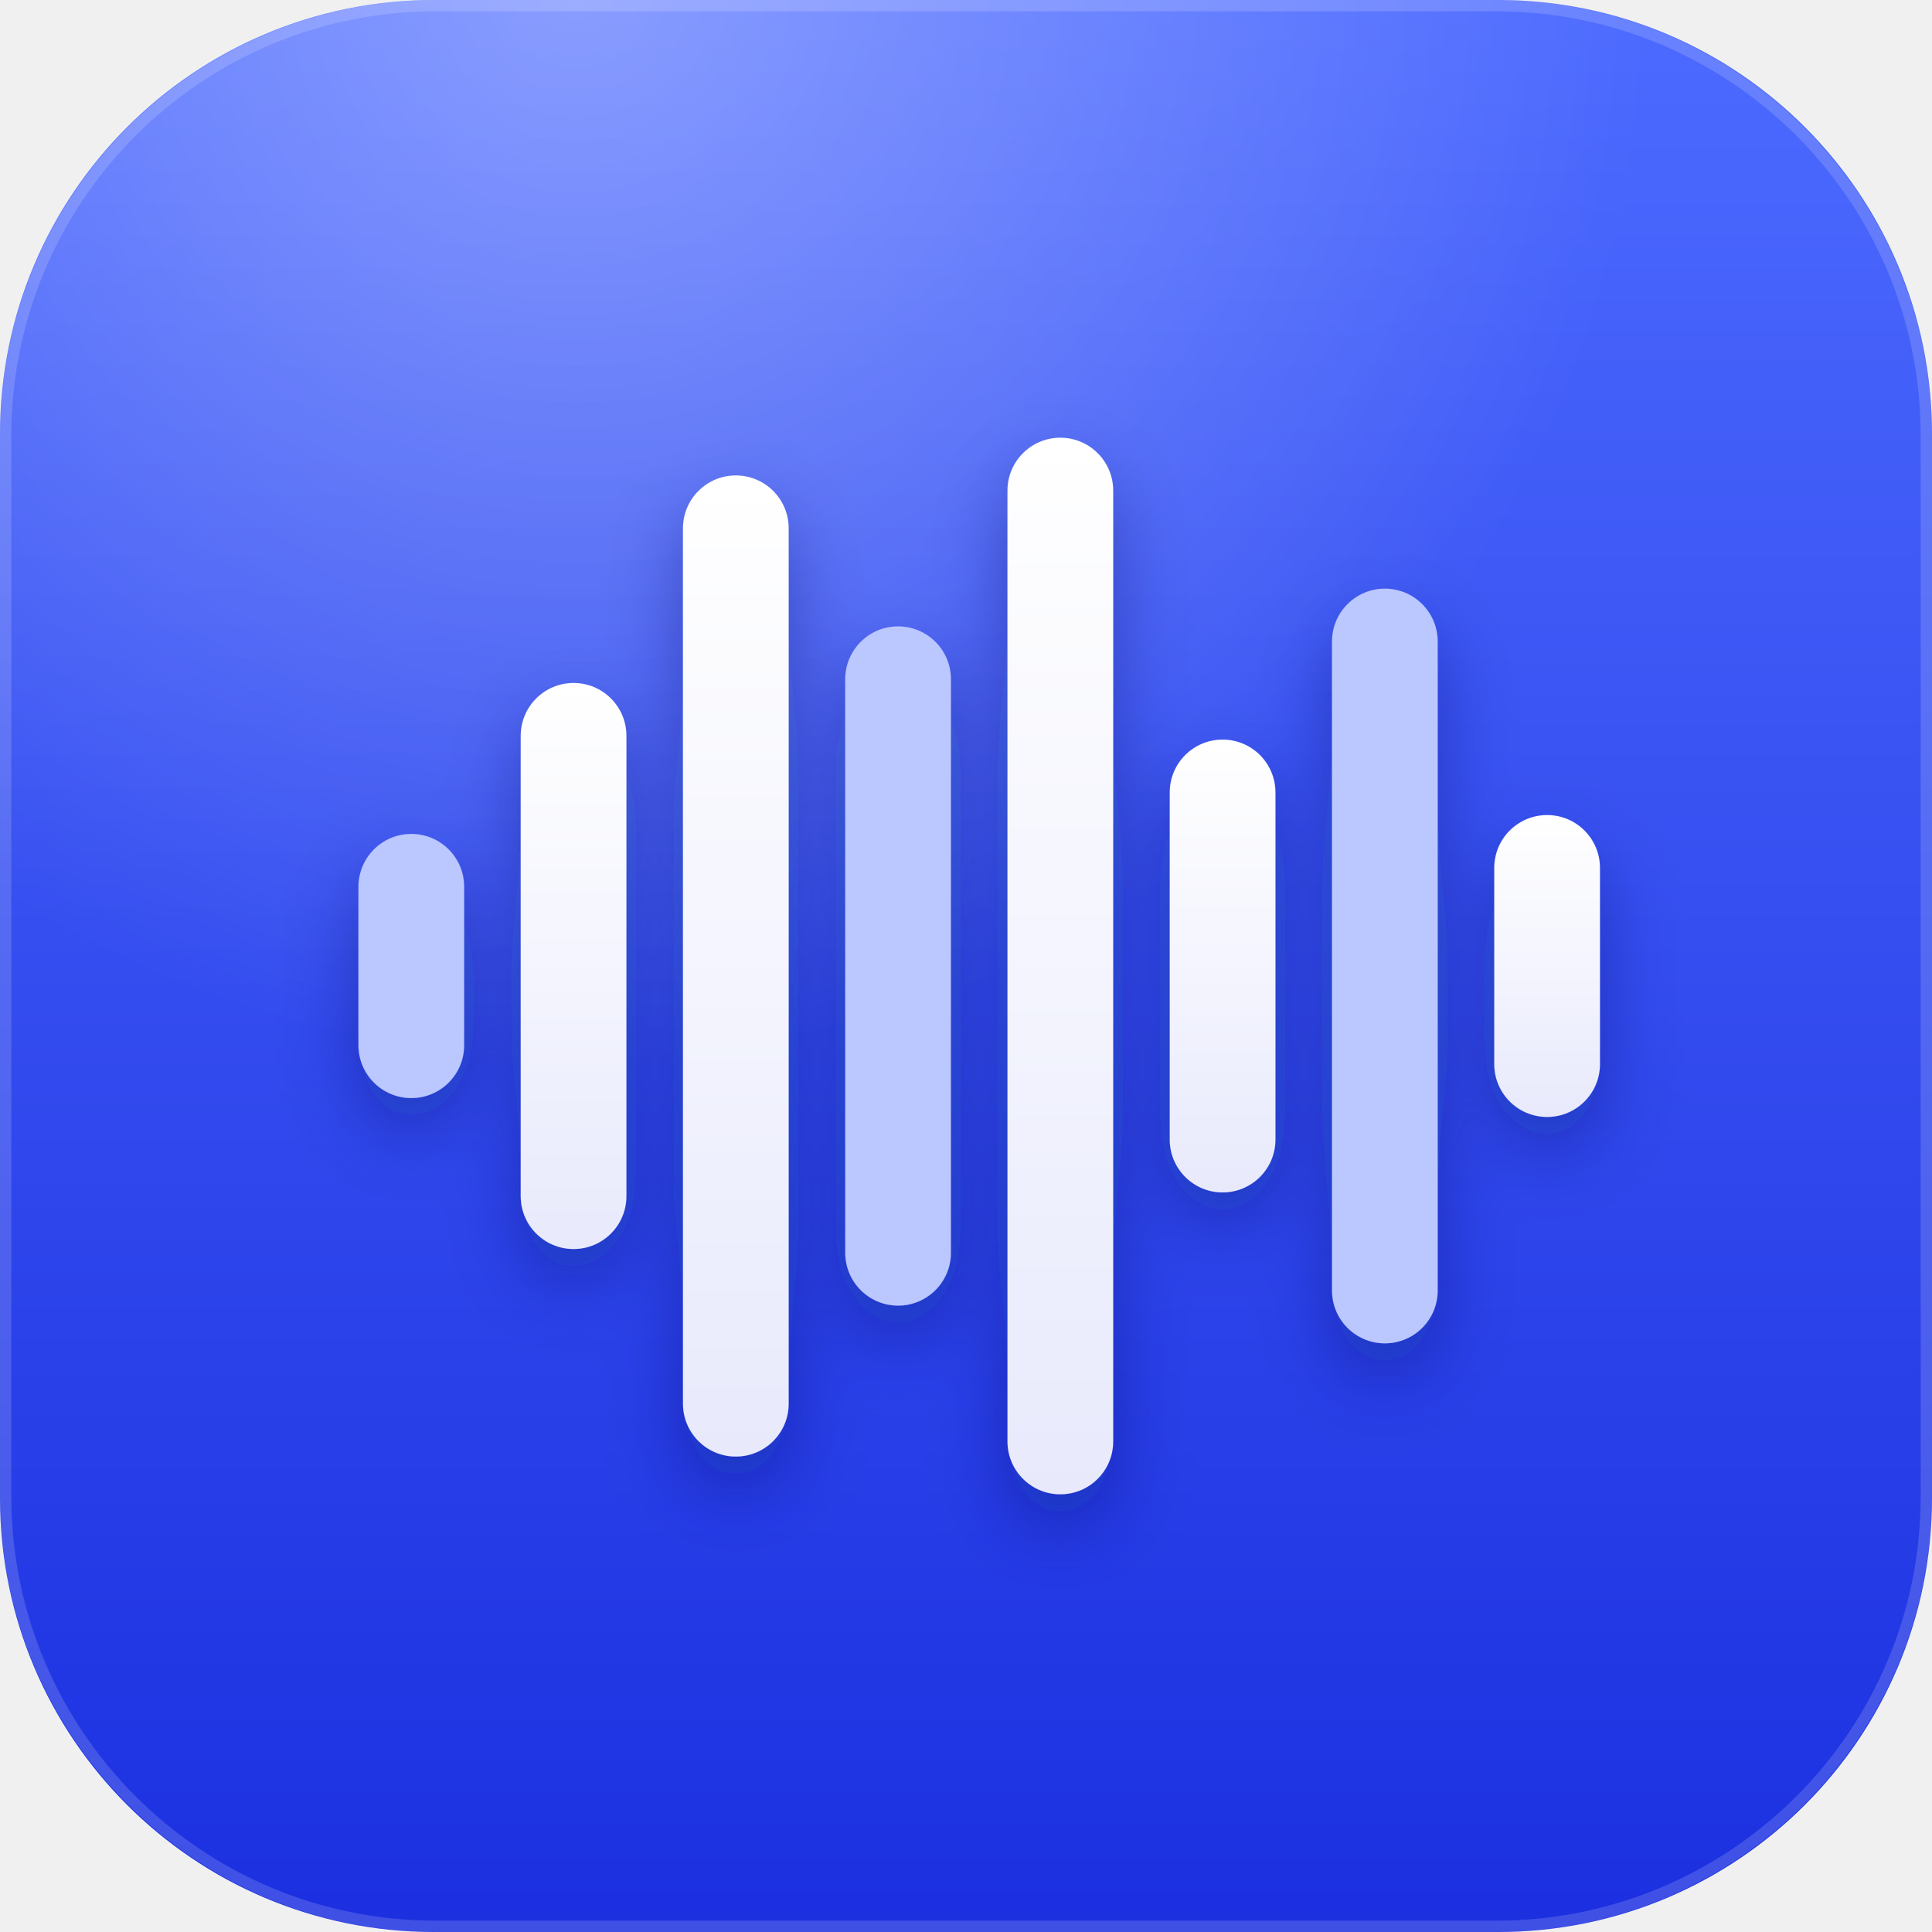
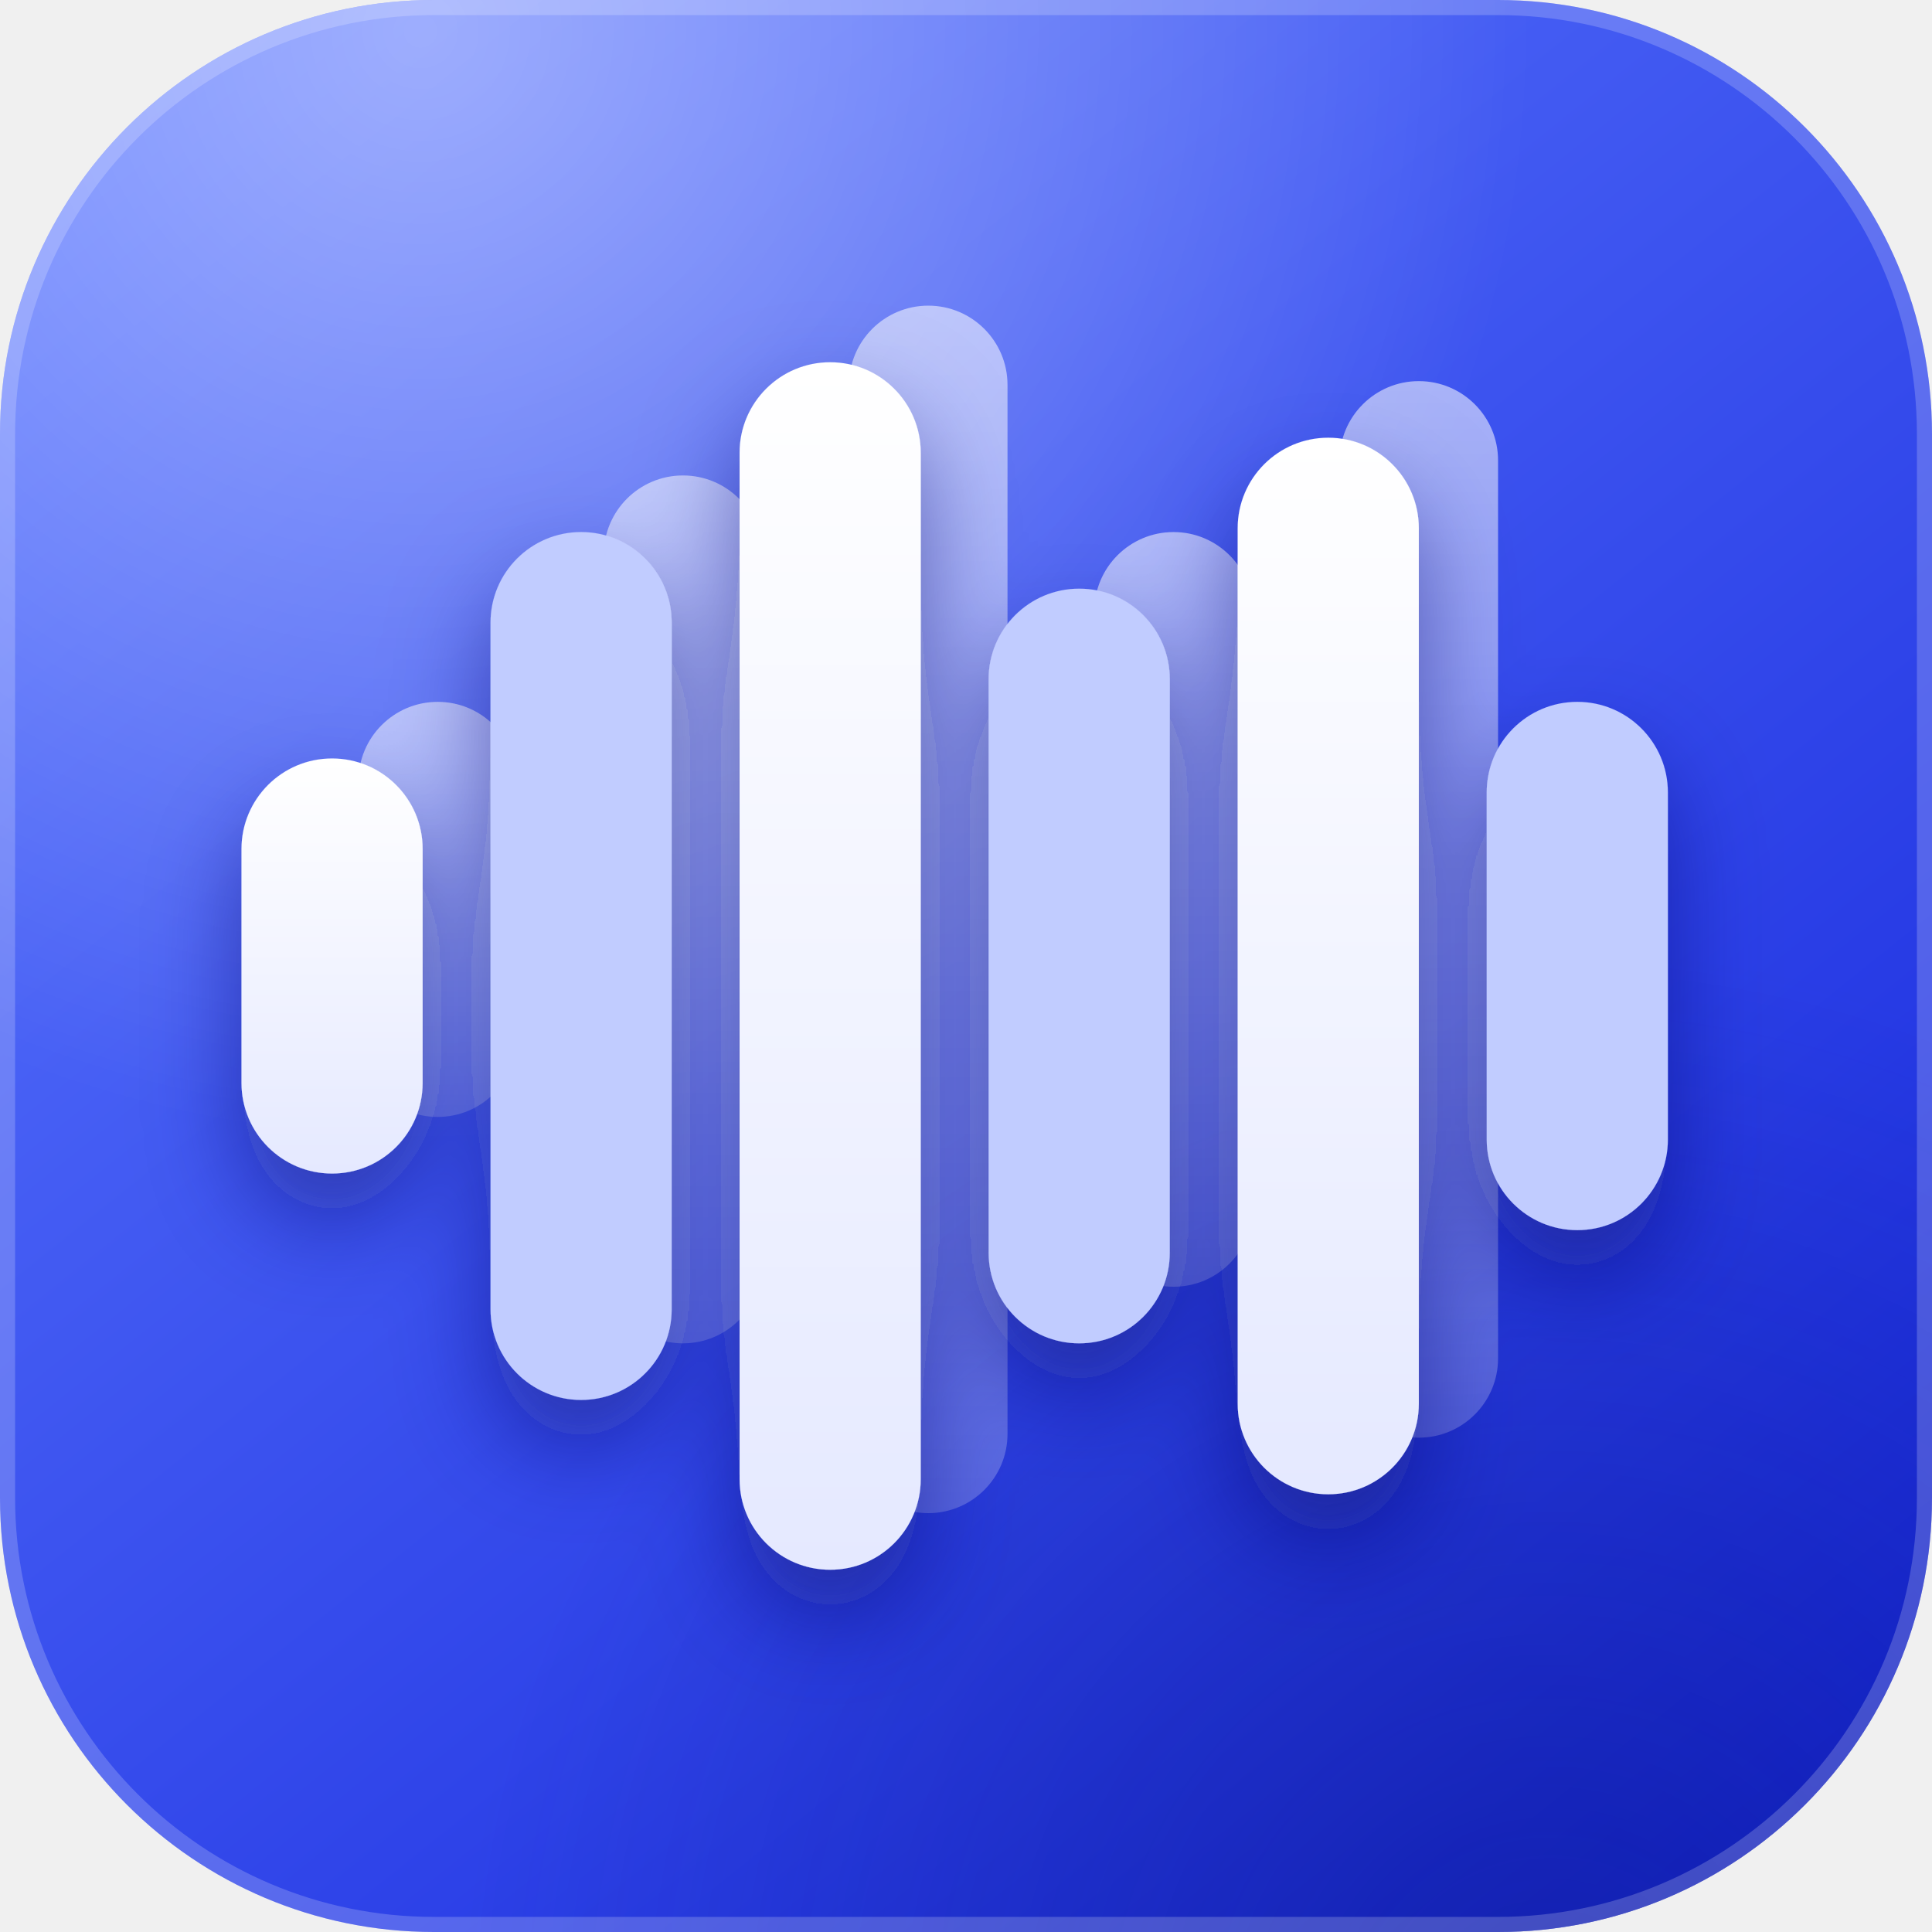
<svg xmlns="http://www.w3.org/2000/svg" viewBox="0 0 1024 1024">
  <defs>
-     <linearGradient id="a18-bg" x1="0" y1="0" x2="0" y2="1">
-       <stop offset="0" stop-color="#4D6BFF" />
-       <stop offset="1" stop-color="#1B2FE0" />
+     <linearGradient id="v18bg" x1=".1" y1="0" x2=".9" y2="1">
+       <stop offset="0" stop-color="#5C78FF" />
+       <stop offset="1" stop-color="#1526DC" />
    </linearGradient>
-     <radialGradient id="a18-hl" cx=".3" cy="0" r="1">
-       <stop offset="0" stop-color="#fff" stop-opacity=".34" />
-       <stop offset=".55" stop-color="#fff" stop-opacity="0" />
+     <radialGradient id="v18hl" cx=".22" cy=".02" r=".95">
+       <stop offset="0" stop-color="#fff" stop-opacity=".42" />
+       <stop offset=".6" stop-color="#fff" stop-opacity="0" />
    </radialGradient>
-     <linearGradient id="a18-fg" x1="0" y1="0" x2="0" y2="1">
+     <radialGradient id="v18lo" cx=".8" cy="1.05" r=".8">
+       <stop offset="0" stop-color="#0A136E" stop-opacity=".42" />
+       <stop offset=".7" stop-color="#0A136E" stop-opacity="0" />
+     </radialGradient>
+     <linearGradient id="v18fg" x1="0" y1="0" x2="0" y2="1">
      <stop offset="0" stop-color="#FFFFFF" />
-       <stop offset="1" stop-color="#E8EAFC" />
+       <stop offset="1" stop-color="#E5E9FF" />
    </linearGradient>
-     <filter id="a18-sh" x="-20%" y="-20%" width="140%" height="150%">
-       <feDropShadow dx="0" dy="18" stdDeviation="20" flood-color="#0C1565" flood-opacity=".38" />
+     <linearGradient id="v18ac" x1="0" y1="0" x2="1" y2="1">
+       <stop offset="0" stop-color="#6C86FF" />
+       <stop offset="1" stop-color="#1526DC" />
+     </linearGradient>
+     <linearGradient id="v18gl" x1="0" y1="0" x2="0" y2="1">
+       <stop offset="0" stop-color="#FFFFFF" stop-opacity=".55" />
+       <stop offset="1" stop-color="#FFFFFF" stop-opacity=".22" />
+     </linearGradient>
+     <filter id="v18sh" x="-30%" y="-30%" width="160%" height="170%">
+       <feDropShadow dx="0" dy="26" stdDeviation="26" flood-color="#0A136E" flood-opacity=".5" />
+     </filter>
+     <filter id="v18s2" x="-30%" y="-30%" width="160%" height="170%">
+       <feDropShadow dx="0" dy="10" stdDeviation="12" flood-color="#0A136E" flood-opacity=".3" />
    </filter>
  </defs>
-   <rect width="1024" height="1024" rx="230" fill="url(#a18-bg)" />
-   <rect width="1024" height="1024" rx="230" fill="url(#a18-hl)" />
-   <g filter="url(#a18-sh)">
-     <rect x="190" y="442.0" width="56" height="140" rx="28" fill="#BBC7FF" />
-     <rect x="276" y="362.0" width="56" height="300" rx="28" fill="url(#a18-fg)" />
-     <rect x="362" y="252.0" width="56" height="520" rx="28" fill="url(#a18-fg)" />
-     <rect x="448" y="332.0" width="56" height="360" rx="28" fill="#BBC7FF" />
-     <rect x="534" y="232.0" width="56" height="560" rx="28" fill="url(#a18-fg)" />
-     <rect x="620" y="392.0" width="56" height="240" rx="28" fill="url(#a18-fg)" />
-     <rect x="706" y="312.0" width="56" height="400" rx="28" fill="#BBC7FF" />
-     <rect x="792" y="432.0" width="56" height="160" rx="28" fill="url(#a18-fg)" />
+   <rect width="1024" height="1024" rx="230" fill="url(#v18bg)" />
+   <rect width="1024" height="1024" rx="230" fill="url(#v18lo)" />
+   <rect width="1024" height="1024" rx="230" fill="url(#v18hl)" />
+   <rect x="150" y="372.0" width="84" height="220" rx="42" fill="url(#v18gl)" transform="translate(40 0)" />
+   <rect x="280" y="252.0" width="84" height="460" rx="42" fill="url(#v18gl)" transform="translate(40 0)" />
+   <rect x="410" y="162.0" width="84" height="640" rx="42" fill="url(#v18gl)" transform="translate(40 0)" />
+   <rect x="540" y="282.0" width="84" height="400" rx="42" fill="url(#v18gl)" transform="translate(40 0)" />
+   <rect x="670" y="202.0" width="84" height="560" rx="42" fill="url(#v18gl)" transform="translate(40 0)" />
+   <g filter="url(#v18sh)">
+     <rect x="128" y="402.0" width="96" height="220" rx="48" fill="url(#v18fg)" />
+     <rect x="260" y="282.0" width="96" height="460" rx="48" fill="#C1CCFF" />
+     <rect x="392" y="192.0" width="96" height="640" rx="48" fill="url(#v18fg)" />
+     <rect x="524" y="312.0" width="96" height="400" rx="48" fill="#C1CCFF" />
+     <rect x="656" y="232.0" width="96" height="560" rx="48" fill="url(#v18fg)" />
+     <rect x="788" y="372.0" width="96" height="280" rx="48" fill="#C1CCFF" />
  </g>
-   <rect x="3" y="3" width="1018" height="1018" rx="228" fill="none" stroke="#fff" stroke-opacity=".16" stroke-width="6" />
+   <rect x="4" y="4" width="1016" height="1016" rx="226" fill="none" stroke="#fff" stroke-opacity=".2" stroke-width="8" />
</svg>
